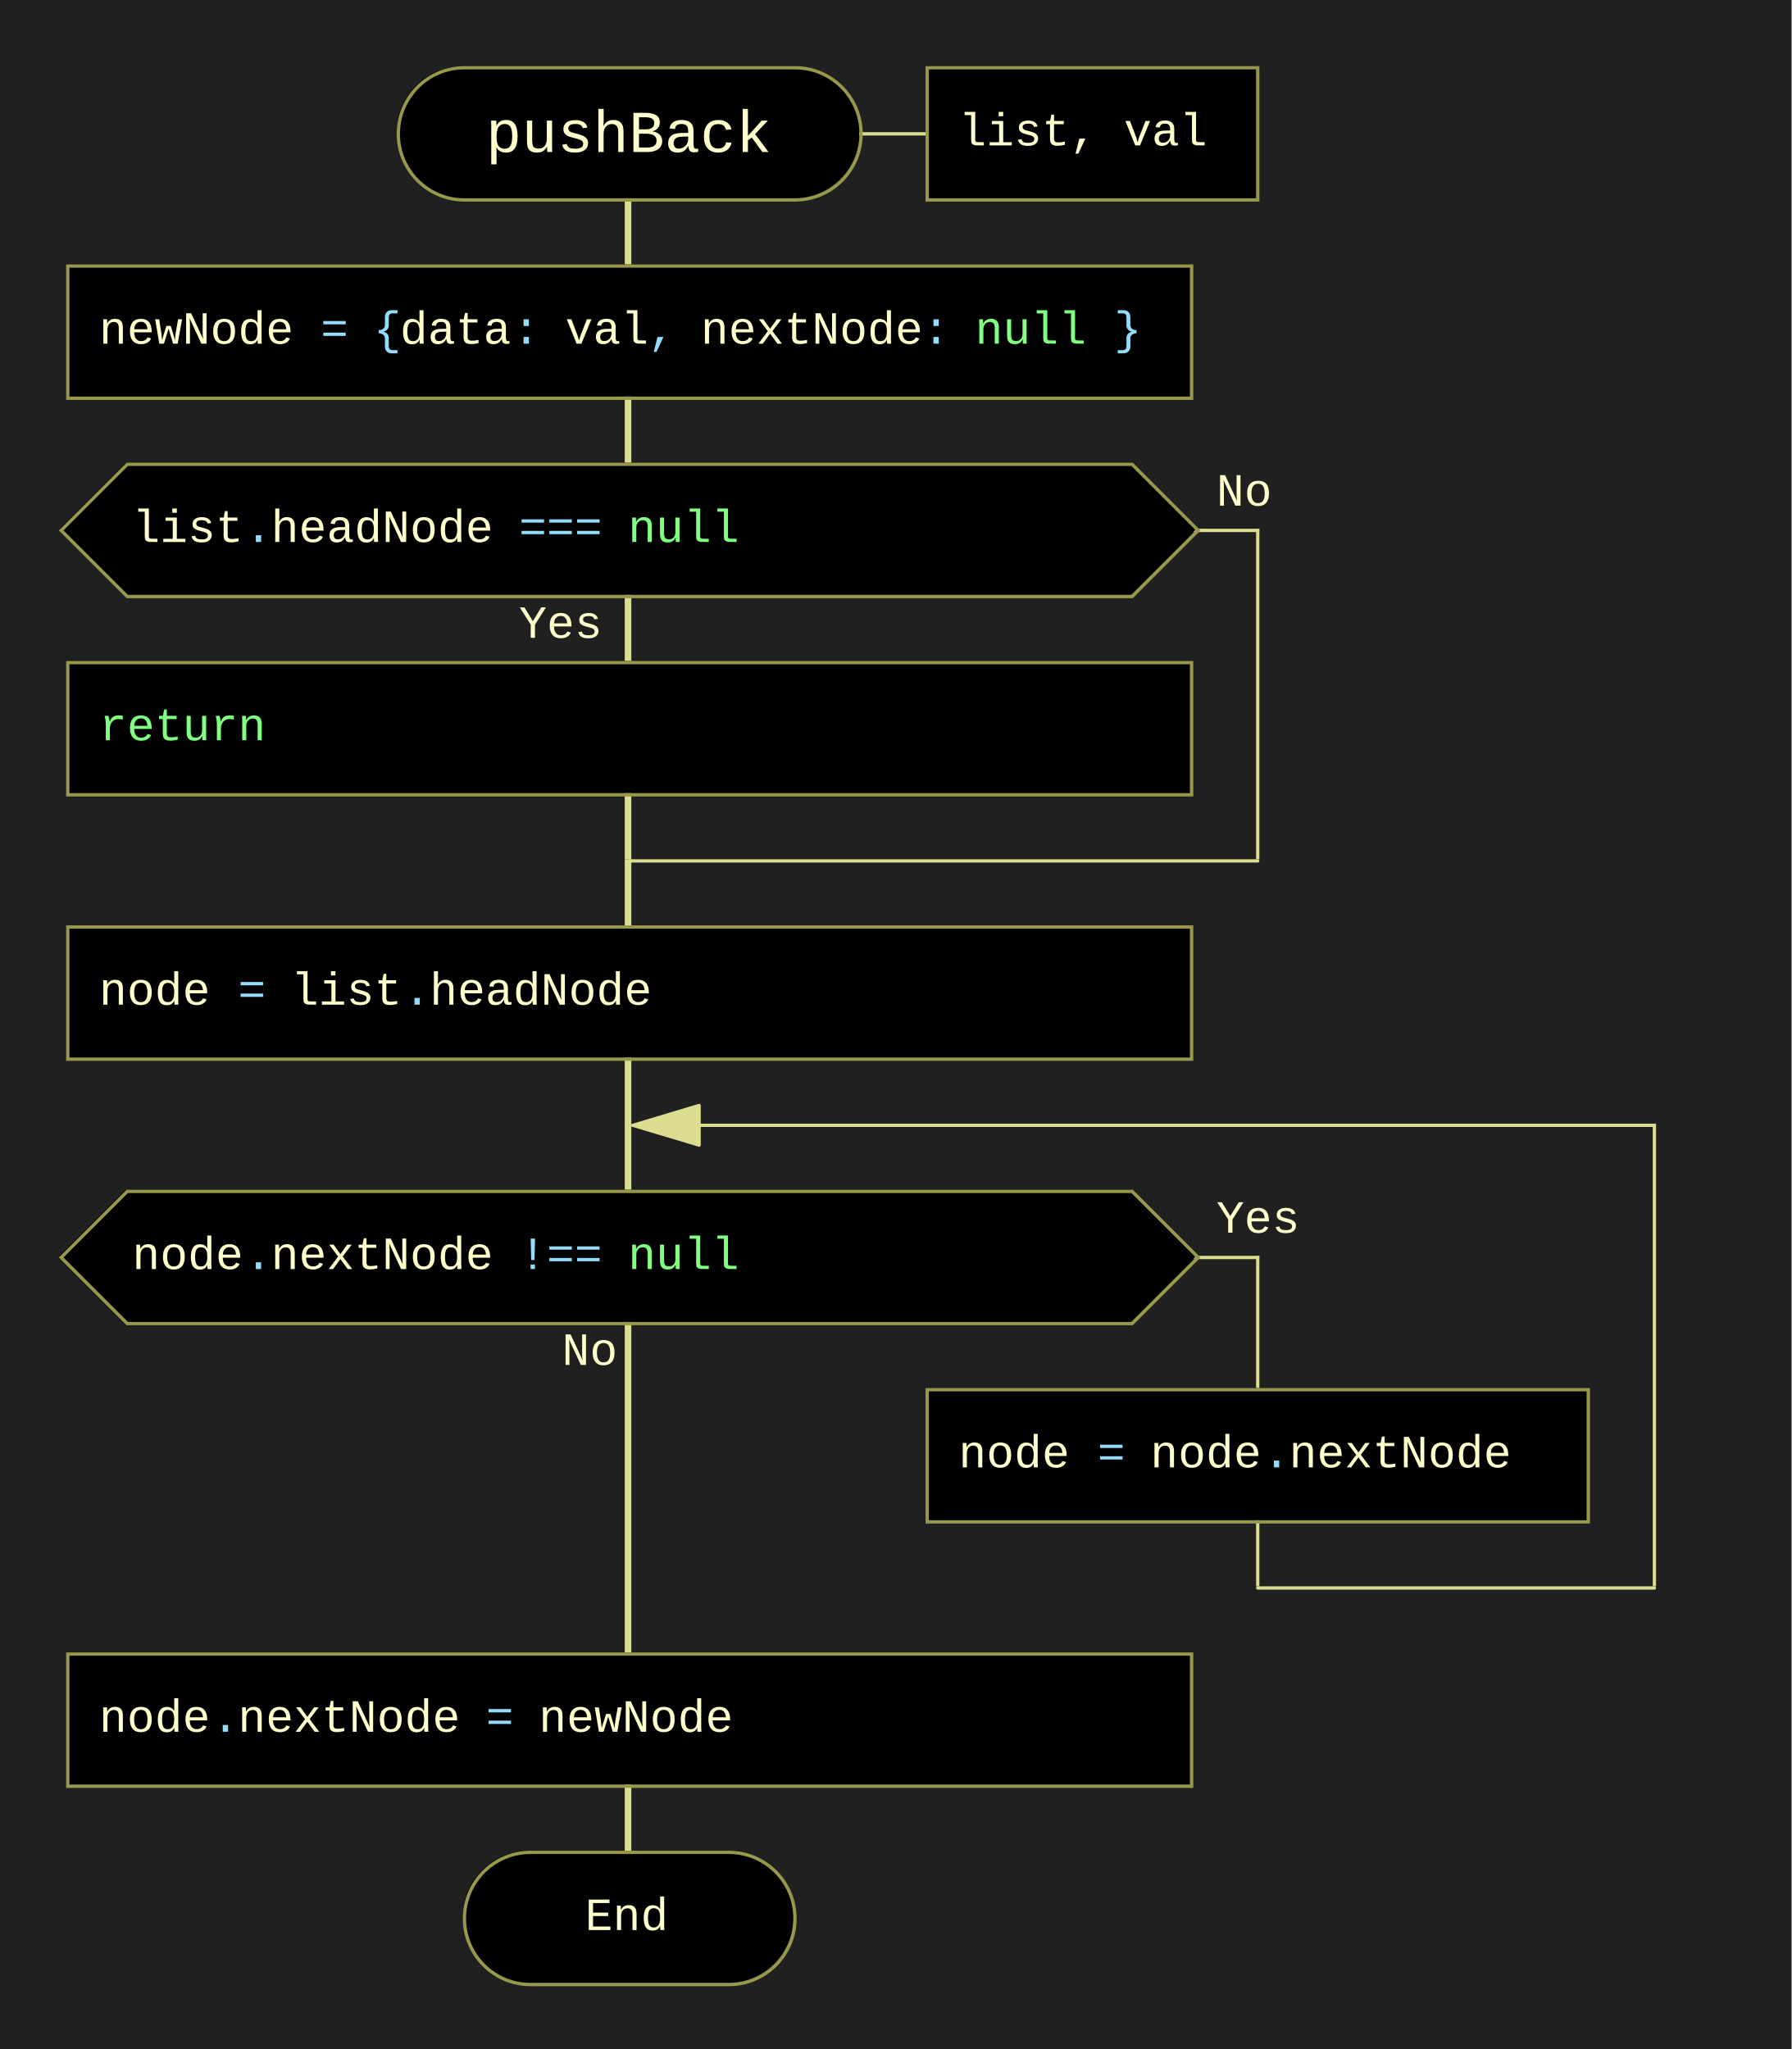
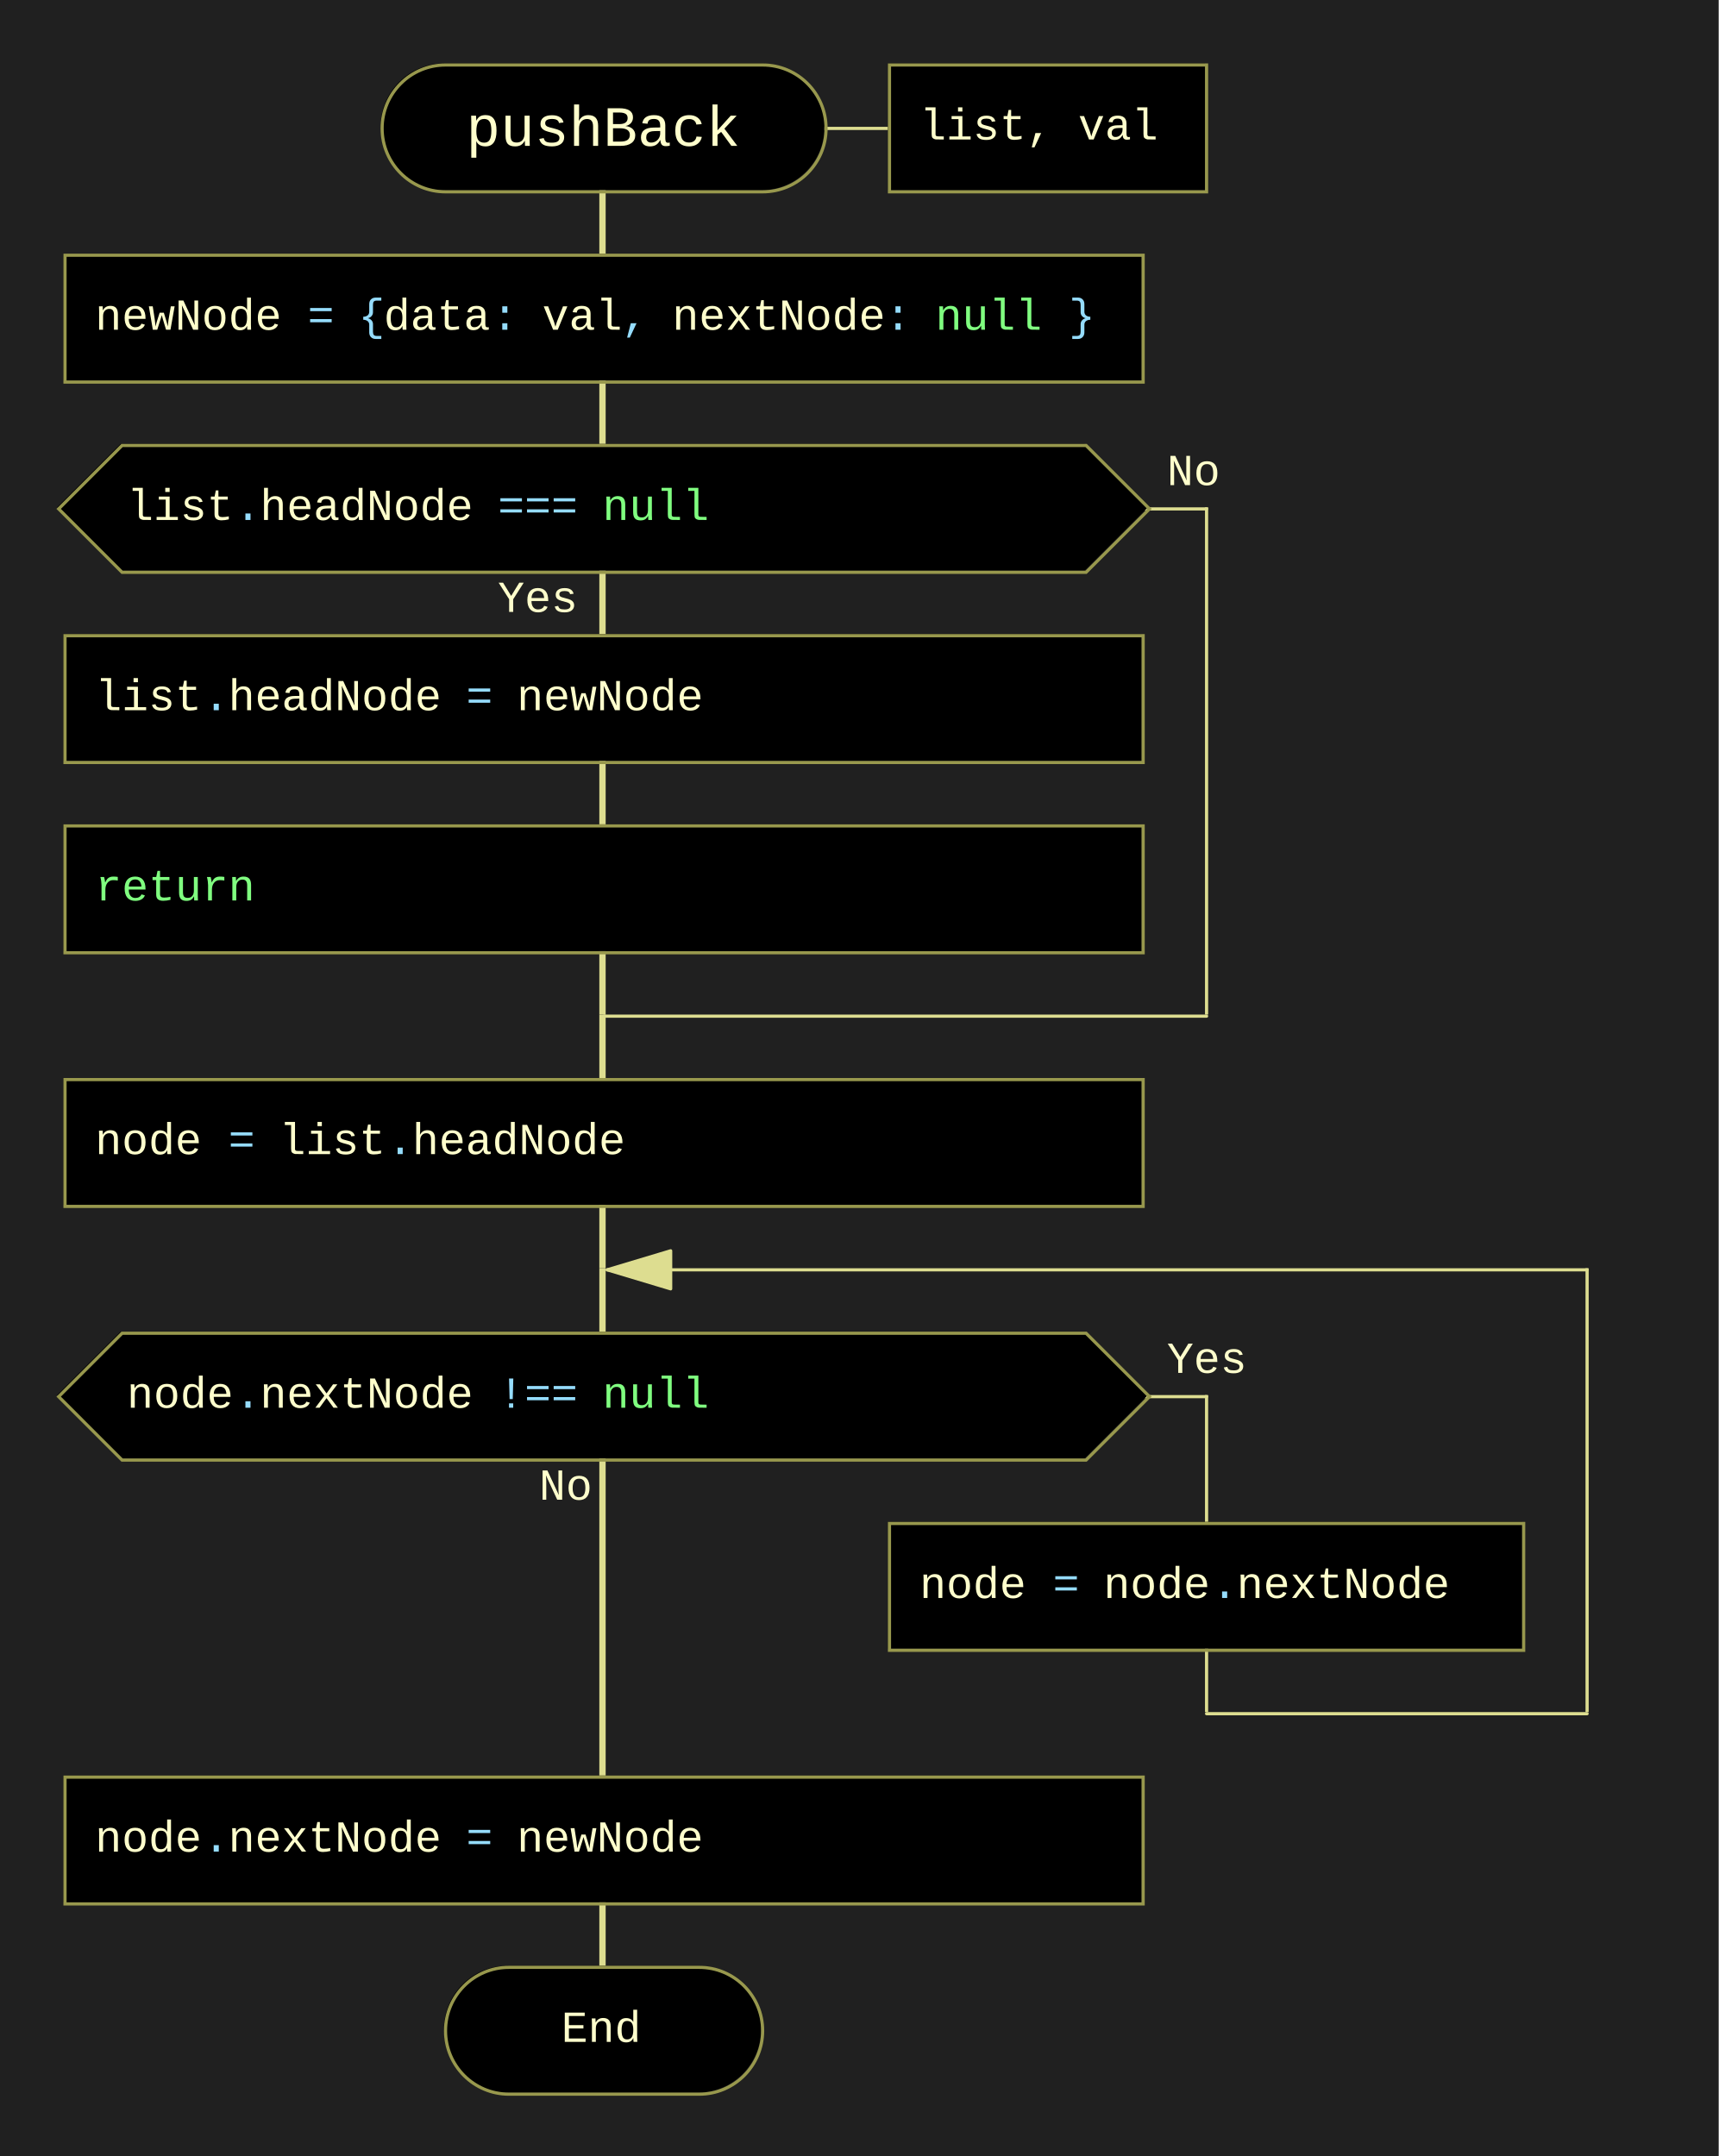
- <svg xmlns="http://www.w3.org/2000/svg" version="1.1" width="542" height="620">
+ <svg xmlns="http://www.w3.org/2000/svg" version="1.1" width="542" height="680">
  <defs />
  <g>
-     <rect fill="#202020" stroke="none" x="0" y="0" width="542" height="620" />
+     <rect fill="#202020" stroke="none" x="0" y="0" width="542" height="680" />
    <g transform="scale(1,1) translate(190,40)">
      <rect fill="#dddd90" stroke="none" x="-1" y="0" width="2" height="60" />
      <rect fill="#dddd90" stroke="none" x="-1" y="60" width="2" height="60" />
      <rect fill="#dddd90" stroke="none" x="-1" y="120" width="2" height="60" />
-       <rect fill="#dddd90" stroke="none" x="-1" y="260" width="2" height="40" />
-       <path fill="none" stroke="#dddd90" paint-order="fill stroke markers" d=" M 1.5 300.5 L 310.5 300.5" stroke-linecap="round" stroke-miterlimit="10" />
-       <g transform="translate(1.5,300.5) rotate(180,0,0)">
+       <rect fill="#dddd90" stroke="none" x="-1" y="180" width="2" height="60" />
+       <rect fill="#dddd90" stroke="none" x="-1" y="320" width="2" height="40" />
+       <path fill="none" stroke="#dddd90" paint-order="fill stroke markers" d=" M 1.5 360.5 L 310.5 360.5" stroke-linecap="round" stroke-miterlimit="10" />
+       <g transform="translate(1.5,360.5) rotate(180,0,0)">
        <path fill="#dddd90" stroke="#dddd90" paint-order="fill stroke markers" d=" M -20 -6 L 0 0 L -20 6 Z" stroke-linecap="round" stroke-linejoin="round" stroke-miterlimit="10" />
      </g>
-       <g transform="translate(310.5,300.5) rotate(0,0,0)" />
-       <rect fill="#dddd90" stroke="none" x="-1" y="300" width="2" height="40" />
-       <rect fill="#dddd90" stroke="none" x="-1" y="480" width="2" height="60" />
-       <path fill="none" stroke="#dddd90" paint-order="fill stroke markers" d=" M 0.5 340.5 L 190.5 340.5" stroke-linecap="round" stroke-miterlimit="10" />
-       <rect fill="#dddd90" stroke="none" x="190" y="340" width="1" height="60" />
-       <rect fill="#dddd90" stroke="none" x="310" y="300" width="1" height="140" />
-       <rect fill="#dddd90" stroke="none" x="190" y="400" width="1" height="40" />
-       <path fill="none" stroke="#dddd90" paint-order="fill stroke markers" d=" M 190.5 440.5 L 310.5 440.5" stroke-linecap="round" stroke-miterlimit="10" />
+       <g transform="translate(310.5,360.5) rotate(0,0,0)" />
+       <rect fill="#dddd90" stroke="none" x="-1" y="360" width="2" height="40" />
+       <rect fill="#dddd90" stroke="none" x="-1" y="540" width="2" height="60" />
+       <path fill="none" stroke="#dddd90" paint-order="fill stroke markers" d=" M 0.5 400.5 L 190.5 400.5" stroke-linecap="round" stroke-miterlimit="10" />
+       <rect fill="#dddd90" stroke="none" x="190" y="400" width="1" height="60" />
+       <rect fill="#dddd90" stroke="none" x="310" y="360" width="1" height="140" />
+       <rect fill="#dddd90" stroke="none" x="190" y="460" width="1" height="40" />
+       <path fill="none" stroke="#dddd90" paint-order="fill stroke markers" d=" M 190.5 500.5 L 310.5 500.5" stroke-linecap="round" stroke-miterlimit="10" />
      <path fill="none" stroke="#dddd90" paint-order="fill stroke markers" d=" M 0.5 120.5 L 190.5 120.5" stroke-linecap="round" stroke-miterlimit="10" />
-       <rect fill="#dddd90" stroke="none" x="190" y="120" width="1" height="100" />
-       <rect fill="#dddd90" stroke="none" x="-1" y="180" width="2" height="40" />
-       <rect fill="#dddd90" stroke="none" x="-1" y="220" width="2" height="40" />
-       <path fill="none" stroke="#dddd90" paint-order="fill stroke markers" d=" M 0.5 220.5 L 190.5 220.5" stroke-linecap="round" stroke-miterlimit="10" />
+       <rect fill="#dddd90" stroke="none" x="190" y="120" width="1" height="160" />
+       <rect fill="#dddd90" stroke="none" x="-1" y="240" width="2" height="40" />
+       <rect fill="#dddd90" stroke="none" x="-1" y="280" width="2" height="40" />
+       <path fill="none" stroke="#dddd90" paint-order="fill stroke markers" d=" M 0.5 280.5 L 190.5 280.5" stroke-linecap="round" stroke-miterlimit="10" />
      <path fill="none" stroke="#dddd90" paint-order="fill stroke markers" d=" M 0.5 0.5 L 140.5 0.5" stroke-linecap="round" stroke-miterlimit="10" />
-       <rect fill="#dddd90" stroke="none" x="-1" y="340" width="2" height="140" />
-       <path fill="#000000" stroke="none" paint-order="stroke fill markers" d=" M -30 560 A 20 20 0 0 1 -30 520 L 30 520 L 30 520 A 20 20 0 0 1 30 560 Z" />
-       <path fill="none" stroke="#98984D" paint-order="fill stroke markers" d=" M -29.5 560.5 A 20 20 0 0 1 -29.5 520.5 L 30.5 520.5 L 30.5 520.5 A 20 20 0 0 1 30.5 560.5 Z" stroke-linecap="round" stroke-miterlimit="10" />
-       <text fill="#ffffcc" stroke="none" font-family="Consolas, Monaco, Cousine" font-size="14px" font-style="normal" font-weight="normal" text-decoration="normal" x="-13" y="544" text-anchor="start" dominant-baseline="alphabetic">End</text>
+       <rect fill="#dddd90" stroke="none" x="-1" y="400" width="2" height="140" />
+       <path fill="#000000" stroke="none" paint-order="stroke fill markers" d=" M -30 620 A 20 20 0 0 1 -30 580 L 30 580 L 30 580 A 20 20 0 0 1 30 620 Z" />
+       <path fill="none" stroke="#98984D" paint-order="fill stroke markers" d=" M -29.5 620.5 A 20 20 0 0 1 -29.5 580.5 L 30.5 580.5 L 30.5 580.5 A 20 20 0 0 1 30.5 620.5 Z" stroke-linecap="round" stroke-miterlimit="10" />
+       <text fill="#ffffcc" stroke="none" font-family="Consolas, Monaco, Cousine" font-size="14px" font-style="normal" font-weight="normal" text-decoration="normal" x="-13" y="604" text-anchor="start" dominant-baseline="alphabetic">End</text>
      <rect fill="#000000" stroke="none" x="-170" y="40" width="340" height="40" />
      <rect fill="none" stroke="#98984D" x="-169.5" y="40.5" width="340" height="40" stroke-linecap="round" stroke-miterlimit="10" />
      <text fill="#ffffcc" stroke="none" font-family="Consolas, Monaco, Cousine" font-size="14px" font-style="normal" font-weight="normal" text-decoration="normal" x="-160" y="64" text-anchor="start" dominant-baseline="alphabetic">newNode</text>
      <text fill="#95DCFC" stroke="none" font-family="Consolas, Monaco, Cousine" font-size="14px" font-style="normal" font-weight="normal" text-decoration="normal" x="-93" y="64" text-anchor="start" dominant-baseline="alphabetic">=</text>
      <text fill="#95DCFC" stroke="none" font-family="Consolas, Monaco, Cousine" font-size="14px" font-style="normal" font-weight="normal" text-decoration="normal" x="-77" y="64" text-anchor="start" dominant-baseline="alphabetic">{</text>
      <text fill="#ffffcc" stroke="none" font-family="Consolas, Monaco, Cousine" font-size="14px" font-style="normal" font-weight="normal" text-decoration="normal" x="-69" y="64" text-anchor="start" dominant-baseline="alphabetic">data</text>
      <text fill="#95DCFC" stroke="none" font-family="Consolas, Monaco, Cousine" font-size="14px" font-style="normal" font-weight="normal" text-decoration="normal" x="-35" y="64" text-anchor="start" dominant-baseline="alphabetic">:</text>
      <text fill="#ffffcc" stroke="none" font-family="Consolas, Monaco, Cousine" font-size="14px" font-style="normal" font-weight="normal" text-decoration="normal" x="-19" y="64" text-anchor="start" dominant-baseline="alphabetic">val</text>
      <text fill="#95DCFC" stroke="none" font-family="Consolas, Monaco, Cousine" font-size="14px" font-style="normal" font-weight="normal" text-decoration="normal" x="6" y="64" text-anchor="start" dominant-baseline="alphabetic">,</text>
      <text fill="#ffffcc" stroke="none" font-family="Consolas, Monaco, Cousine" font-size="14px" font-style="normal" font-weight="normal" text-decoration="normal" x="22" y="64" text-anchor="start" dominant-baseline="alphabetic">nextNode</text>
      <text fill="#95DCFC" stroke="none" font-family="Consolas, Monaco, Cousine" font-size="14px" font-style="normal" font-weight="normal" text-decoration="normal" x="89" y="64" text-anchor="start" dominant-baseline="alphabetic">:</text>
      <text fill="#80ff80" stroke="none" font-family="Consolas, Monaco, Cousine" font-size="14px" font-style="normal" font-weight="normal" text-decoration="normal" x="105" y="64" text-anchor="start" dominant-baseline="alphabetic">null</text>
      <text fill="#95DCFC" stroke="none" font-family="Consolas, Monaco, Cousine" font-size="14px" font-style="normal" font-weight="normal" text-decoration="normal" x="147" y="64" text-anchor="start" dominant-baseline="alphabetic">}</text>
      <path fill="#000000" stroke="none" paint-order="stroke fill markers" d=" M -172 120 L -152 100 L 152 100 L 172 120 L 152 140 L -152 140 Z" />
      <path fill="none" stroke="#98984D" paint-order="fill stroke markers" d=" M -171.5 120.5 L -151.5 100.5 L 152.5 100.5 L 172.5 120.5 L 152.5 140.5 L -151.5 140.5 Z" stroke-linecap="round" stroke-miterlimit="10" />
      <text fill="#ffffcc" stroke="none" font-family="Consolas, Monaco, Cousine" font-size="14px" font-style="normal" font-weight="normal" text-decoration="normal" x="-150" y="124" text-anchor="start" dominant-baseline="alphabetic">list</text>
      <text fill="#95DCFC" stroke="none" font-family="Consolas, Monaco, Cousine" font-size="14px" font-style="normal" font-weight="normal" text-decoration="normal" x="-116" y="124" text-anchor="start" dominant-baseline="alphabetic">.</text>
      <text fill="#ffffcc" stroke="none" font-family="Consolas, Monaco, Cousine" font-size="14px" font-style="normal" font-weight="normal" text-decoration="normal" x="-108" y="124" text-anchor="start" dominant-baseline="alphabetic">headNode</text>
      <text fill="#95DCFC" stroke="none" font-family="Consolas, Monaco, Cousine" font-size="14px" font-style="normal" font-weight="normal" text-decoration="normal" x="-33" y="124" text-anchor="start" dominant-baseline="alphabetic">===</text>
      <text fill="#80ff80" stroke="none" font-family="Consolas, Monaco, Cousine" font-size="14px" font-style="normal" font-weight="normal" text-decoration="normal" x="0" y="124" text-anchor="start" dominant-baseline="alphabetic">null</text>
      <text fill="#ffffcc" stroke="none" font-family="Consolas, Monaco, Cousine" font-size="14px" font-style="normal" font-weight="normal" text-decoration="normal" x="-33" y="153" text-anchor="start" dominant-baseline="alphabetic">Yes</text>
      <text fill="#ffffcc" stroke="none" font-family="Consolas, Monaco, Cousine" font-size="14px" font-style="normal" font-weight="normal" text-decoration="normal" x="178" y="113" text-anchor="start" dominant-baseline="alphabetic">No</text>
+       <rect fill="#000000" stroke="none" x="-170" y="220" width="340" height="40" />
+       <rect fill="none" stroke="#98984D" x="-169.5" y="220.5" width="340" height="40" stroke-linecap="round" stroke-miterlimit="10" />
+       <text fill="#80ff80" stroke="none" font-family="Consolas, Monaco, Cousine" font-size="14px" font-style="normal" font-weight="normal" text-decoration="normal" x="-160" y="244" text-anchor="start" dominant-baseline="alphabetic">return</text>
+       <rect fill="#000000" stroke="none" x="-170" y="300" width="340" height="40" />
+       <rect fill="none" stroke="#98984D" x="-169.5" y="300.5" width="340" height="40" stroke-linecap="round" stroke-miterlimit="10" />
+       <text fill="#ffffcc" stroke="none" font-family="Consolas, Monaco, Cousine" font-size="14px" font-style="normal" font-weight="normal" text-decoration="normal" x="-160" y="324" text-anchor="start" dominant-baseline="alphabetic">node</text>
+       <text fill="#95DCFC" stroke="none" font-family="Consolas, Monaco, Cousine" font-size="14px" font-style="normal" font-weight="normal" text-decoration="normal" x="-118" y="324" text-anchor="start" dominant-baseline="alphabetic">=</text>
+       <text fill="#ffffcc" stroke="none" font-family="Consolas, Monaco, Cousine" font-size="14px" font-style="normal" font-weight="normal" text-decoration="normal" x="-102" y="324" text-anchor="start" dominant-baseline="alphabetic">list</text>
+       <text fill="#95DCFC" stroke="none" font-family="Consolas, Monaco, Cousine" font-size="14px" font-style="normal" font-weight="normal" text-decoration="normal" x="-68" y="324" text-anchor="start" dominant-baseline="alphabetic">.</text>
+       <text fill="#ffffcc" stroke="none" font-family="Consolas, Monaco, Cousine" font-size="14px" font-style="normal" font-weight="normal" text-decoration="normal" x="-60" y="324" text-anchor="start" dominant-baseline="alphabetic">headNode</text>
+       <path fill="#000000" stroke="none" paint-order="stroke fill markers" d=" M -172 400 L -152 380 L 152 380 L 172 400 L 152 420 L -152 420 Z" />
+       <path fill="none" stroke="#98984D" paint-order="fill stroke markers" d=" M -171.5 400.5 L -151.5 380.5 L 152.5 380.5 L 172.5 400.5 L 152.5 420.5 L -151.5 420.5 Z" stroke-linecap="round" stroke-miterlimit="10" />
+       <text fill="#ffffcc" stroke="none" font-family="Consolas, Monaco, Cousine" font-size="14px" font-style="normal" font-weight="normal" text-decoration="normal" x="-150" y="404" text-anchor="start" dominant-baseline="alphabetic">node</text>
+       <text fill="#95DCFC" stroke="none" font-family="Consolas, Monaco, Cousine" font-size="14px" font-style="normal" font-weight="normal" text-decoration="normal" x="-116" y="404" text-anchor="start" dominant-baseline="alphabetic">.</text>
+       <text fill="#ffffcc" stroke="none" font-family="Consolas, Monaco, Cousine" font-size="14px" font-style="normal" font-weight="normal" text-decoration="normal" x="-108" y="404" text-anchor="start" dominant-baseline="alphabetic">nextNode</text>
+       <text fill="#95DCFC" stroke="none" font-family="Consolas, Monaco, Cousine" font-size="14px" font-style="normal" font-weight="normal" text-decoration="normal" x="-33" y="404" text-anchor="start" dominant-baseline="alphabetic">!==</text>
+       <text fill="#80ff80" stroke="none" font-family="Consolas, Monaco, Cousine" font-size="14px" font-style="normal" font-weight="normal" text-decoration="normal" x="0" y="404" text-anchor="start" dominant-baseline="alphabetic">null</text>
+       <text fill="#ffffcc" stroke="none" font-family="Consolas, Monaco, Cousine" font-size="14px" font-style="normal" font-weight="normal" text-decoration="normal" x="-20" y="433" text-anchor="start" dominant-baseline="alphabetic">No</text>
+       <text fill="#ffffcc" stroke="none" font-family="Consolas, Monaco, Cousine" font-size="14px" font-style="normal" font-weight="normal" text-decoration="normal" x="178" y="393" text-anchor="start" dominant-baseline="alphabetic">Yes</text>
+       <rect fill="#000000" stroke="none" x="90" y="440" width="200" height="40" />
+       <rect fill="none" stroke="#98984D" x="90.5" y="440.5" width="200" height="40" stroke-linecap="round" stroke-miterlimit="10" />
+       <text fill="#ffffcc" stroke="none" font-family="Consolas, Monaco, Cousine" font-size="14px" font-style="normal" font-weight="normal" text-decoration="normal" x="100" y="464" text-anchor="start" dominant-baseline="alphabetic">node</text>
+       <text fill="#95DCFC" stroke="none" font-family="Consolas, Monaco, Cousine" font-size="14px" font-style="normal" font-weight="normal" text-decoration="normal" x="142" y="464" text-anchor="start" dominant-baseline="alphabetic">=</text>
+       <text fill="#ffffcc" stroke="none" font-family="Consolas, Monaco, Cousine" font-size="14px" font-style="normal" font-weight="normal" text-decoration="normal" x="158" y="464" text-anchor="start" dominant-baseline="alphabetic">node</text>
+       <text fill="#95DCFC" stroke="none" font-family="Consolas, Monaco, Cousine" font-size="14px" font-style="normal" font-weight="normal" text-decoration="normal" x="192" y="464" text-anchor="start" dominant-baseline="alphabetic">.</text>
+       <text fill="#ffffcc" stroke="none" font-family="Consolas, Monaco, Cousine" font-size="14px" font-style="normal" font-weight="normal" text-decoration="normal" x="200" y="464" text-anchor="start" dominant-baseline="alphabetic">nextNode</text>
+       <rect fill="#000000" stroke="none" x="-170" y="520" width="340" height="40" />
+       <rect fill="none" stroke="#98984D" x="-169.5" y="520.5" width="340" height="40" stroke-linecap="round" stroke-miterlimit="10" />
+       <text fill="#ffffcc" stroke="none" font-family="Consolas, Monaco, Cousine" font-size="14px" font-style="normal" font-weight="normal" text-decoration="normal" x="-160" y="544" text-anchor="start" dominant-baseline="alphabetic">node</text>
+       <text fill="#95DCFC" stroke="none" font-family="Consolas, Monaco, Cousine" font-size="14px" font-style="normal" font-weight="normal" text-decoration="normal" x="-126" y="544" text-anchor="start" dominant-baseline="alphabetic">.</text>
+       <text fill="#ffffcc" stroke="none" font-family="Consolas, Monaco, Cousine" font-size="14px" font-style="normal" font-weight="normal" text-decoration="normal" x="-118" y="544" text-anchor="start" dominant-baseline="alphabetic">nextNode</text>
+       <text fill="#95DCFC" stroke="none" font-family="Consolas, Monaco, Cousine" font-size="14px" font-style="normal" font-weight="normal" text-decoration="normal" x="-43" y="544" text-anchor="start" dominant-baseline="alphabetic">=</text>
+       <text fill="#ffffcc" stroke="none" font-family="Consolas, Monaco, Cousine" font-size="14px" font-style="normal" font-weight="normal" text-decoration="normal" x="-27" y="544" text-anchor="start" dominant-baseline="alphabetic">newNode</text>
      <rect fill="#000000" stroke="none" x="-170" y="160" width="340" height="40" />
      <rect fill="none" stroke="#98984D" x="-169.5" y="160.5" width="340" height="40" stroke-linecap="round" stroke-miterlimit="10" />
-       <text fill="#80ff80" stroke="none" font-family="Consolas, Monaco, Cousine" font-size="14px" font-style="normal" font-weight="normal" text-decoration="normal" x="-160" y="184" text-anchor="start" dominant-baseline="alphabetic">return</text>
-       <rect fill="#000000" stroke="none" x="-170" y="240" width="340" height="40" />
-       <rect fill="none" stroke="#98984D" x="-169.5" y="240.5" width="340" height="40" stroke-linecap="round" stroke-miterlimit="10" />
-       <text fill="#ffffcc" stroke="none" font-family="Consolas, Monaco, Cousine" font-size="14px" font-style="normal" font-weight="normal" text-decoration="normal" x="-160" y="264" text-anchor="start" dominant-baseline="alphabetic">node</text>
-       <text fill="#95DCFC" stroke="none" font-family="Consolas, Monaco, Cousine" font-size="14px" font-style="normal" font-weight="normal" text-decoration="normal" x="-118" y="264" text-anchor="start" dominant-baseline="alphabetic">=</text>
-       <text fill="#ffffcc" stroke="none" font-family="Consolas, Monaco, Cousine" font-size="14px" font-style="normal" font-weight="normal" text-decoration="normal" x="-102" y="264" text-anchor="start" dominant-baseline="alphabetic">list</text>
-       <text fill="#95DCFC" stroke="none" font-family="Consolas, Monaco, Cousine" font-size="14px" font-style="normal" font-weight="normal" text-decoration="normal" x="-68" y="264" text-anchor="start" dominant-baseline="alphabetic">.</text>
-       <text fill="#ffffcc" stroke="none" font-family="Consolas, Monaco, Cousine" font-size="14px" font-style="normal" font-weight="normal" text-decoration="normal" x="-60" y="264" text-anchor="start" dominant-baseline="alphabetic">headNode</text>
-       <path fill="#000000" stroke="none" paint-order="stroke fill markers" d=" M -172 340 L -152 320 L 152 320 L 172 340 L 152 360 L -152 360 Z" />
-       <path fill="none" stroke="#98984D" paint-order="fill stroke markers" d=" M -171.5 340.5 L -151.5 320.5 L 152.5 320.5 L 172.5 340.5 L 152.5 360.5 L -151.5 360.5 Z" stroke-linecap="round" stroke-miterlimit="10" />
-       <text fill="#ffffcc" stroke="none" font-family="Consolas, Monaco, Cousine" font-size="14px" font-style="normal" font-weight="normal" text-decoration="normal" x="-150" y="344" text-anchor="start" dominant-baseline="alphabetic">node</text>
-       <text fill="#95DCFC" stroke="none" font-family="Consolas, Monaco, Cousine" font-size="14px" font-style="normal" font-weight="normal" text-decoration="normal" x="-116" y="344" text-anchor="start" dominant-baseline="alphabetic">.</text>
-       <text fill="#ffffcc" stroke="none" font-family="Consolas, Monaco, Cousine" font-size="14px" font-style="normal" font-weight="normal" text-decoration="normal" x="-108" y="344" text-anchor="start" dominant-baseline="alphabetic">nextNode</text>
-       <text fill="#95DCFC" stroke="none" font-family="Consolas, Monaco, Cousine" font-size="14px" font-style="normal" font-weight="normal" text-decoration="normal" x="-33" y="344" text-anchor="start" dominant-baseline="alphabetic">!==</text>
-       <text fill="#80ff80" stroke="none" font-family="Consolas, Monaco, Cousine" font-size="14px" font-style="normal" font-weight="normal" text-decoration="normal" x="0" y="344" text-anchor="start" dominant-baseline="alphabetic">null</text>
-       <text fill="#ffffcc" stroke="none" font-family="Consolas, Monaco, Cousine" font-size="14px" font-style="normal" font-weight="normal" text-decoration="normal" x="-20" y="373" text-anchor="start" dominant-baseline="alphabetic">No</text>
-       <text fill="#ffffcc" stroke="none" font-family="Consolas, Monaco, Cousine" font-size="14px" font-style="normal" font-weight="normal" text-decoration="normal" x="178" y="333" text-anchor="start" dominant-baseline="alphabetic">Yes</text>
-       <rect fill="#000000" stroke="none" x="90" y="380" width="200" height="40" />
-       <rect fill="none" stroke="#98984D" x="90.5" y="380.5" width="200" height="40" stroke-linecap="round" stroke-miterlimit="10" />
-       <text fill="#ffffcc" stroke="none" font-family="Consolas, Monaco, Cousine" font-size="14px" font-style="normal" font-weight="normal" text-decoration="normal" x="100" y="404" text-anchor="start" dominant-baseline="alphabetic">node</text>
-       <text fill="#95DCFC" stroke="none" font-family="Consolas, Monaco, Cousine" font-size="14px" font-style="normal" font-weight="normal" text-decoration="normal" x="142" y="404" text-anchor="start" dominant-baseline="alphabetic">=</text>
-       <text fill="#ffffcc" stroke="none" font-family="Consolas, Monaco, Cousine" font-size="14px" font-style="normal" font-weight="normal" text-decoration="normal" x="158" y="404" text-anchor="start" dominant-baseline="alphabetic">node</text>
-       <text fill="#95DCFC" stroke="none" font-family="Consolas, Monaco, Cousine" font-size="14px" font-style="normal" font-weight="normal" text-decoration="normal" x="192" y="404" text-anchor="start" dominant-baseline="alphabetic">.</text>
-       <text fill="#ffffcc" stroke="none" font-family="Consolas, Monaco, Cousine" font-size="14px" font-style="normal" font-weight="normal" text-decoration="normal" x="200" y="404" text-anchor="start" dominant-baseline="alphabetic">nextNode</text>
-       <rect fill="#000000" stroke="none" x="-170" y="460" width="340" height="40" />
-       <rect fill="none" stroke="#98984D" x="-169.5" y="460.5" width="340" height="40" stroke-linecap="round" stroke-miterlimit="10" />
-       <text fill="#ffffcc" stroke="none" font-family="Consolas, Monaco, Cousine" font-size="14px" font-style="normal" font-weight="normal" text-decoration="normal" x="-160" y="484" text-anchor="start" dominant-baseline="alphabetic">node</text>
-       <text fill="#95DCFC" stroke="none" font-family="Consolas, Monaco, Cousine" font-size="14px" font-style="normal" font-weight="normal" text-decoration="normal" x="-126" y="484" text-anchor="start" dominant-baseline="alphabetic">.</text>
-       <text fill="#ffffcc" stroke="none" font-family="Consolas, Monaco, Cousine" font-size="14px" font-style="normal" font-weight="normal" text-decoration="normal" x="-118" y="484" text-anchor="start" dominant-baseline="alphabetic">nextNode</text>
-       <text fill="#95DCFC" stroke="none" font-family="Consolas, Monaco, Cousine" font-size="14px" font-style="normal" font-weight="normal" text-decoration="normal" x="-43" y="484" text-anchor="start" dominant-baseline="alphabetic">=</text>
-       <text fill="#ffffcc" stroke="none" font-family="Consolas, Monaco, Cousine" font-size="14px" font-style="normal" font-weight="normal" text-decoration="normal" x="-27" y="484" text-anchor="start" dominant-baseline="alphabetic">newNode</text>
+       <text fill="#ffffcc" stroke="none" font-family="Consolas, Monaco, Cousine" font-size="14px" font-style="normal" font-weight="normal" text-decoration="normal" x="-160" y="184" text-anchor="start" dominant-baseline="alphabetic">list</text>
+       <text fill="#95DCFC" stroke="none" font-family="Consolas, Monaco, Cousine" font-size="14px" font-style="normal" font-weight="normal" text-decoration="normal" x="-126" y="184" text-anchor="start" dominant-baseline="alphabetic">.</text>
+       <text fill="#ffffcc" stroke="none" font-family="Consolas, Monaco, Cousine" font-size="14px" font-style="normal" font-weight="normal" text-decoration="normal" x="-118" y="184" text-anchor="start" dominant-baseline="alphabetic">headNode</text>
+       <text fill="#95DCFC" stroke="none" font-family="Consolas, Monaco, Cousine" font-size="14px" font-style="normal" font-weight="normal" text-decoration="normal" x="-43" y="184" text-anchor="start" dominant-baseline="alphabetic">=</text>
+       <text fill="#ffffcc" stroke="none" font-family="Consolas, Monaco, Cousine" font-size="14px" font-style="normal" font-weight="normal" text-decoration="normal" x="-27" y="184" text-anchor="start" dominant-baseline="alphabetic">newNode</text>
      <path fill="#000000" stroke="none" paint-order="stroke fill markers" d=" M -50 20 A 20 20 0 0 1 -50 -20 L 50 -20 L 50 -20 A 20 20 0 0 1 50 20 Z" />
      <path fill="none" stroke="#98984D" paint-order="fill stroke markers" d=" M -49.5 20.5 A 20 20 0 0 1 -49.5 -19.5 L 50.5 -19.5 L 50.5 -19.5 A 20 20 0 0 1 50.5 20.5 Z" stroke-linecap="round" stroke-miterlimit="10" />
      <text fill="#ffffcc" stroke="none" font-family="Consolas, Monaco, Cousine" font-size="18px" font-style="normal" font-weight="normal" text-decoration="normal" x="-43" y="6" text-anchor="start" dominant-baseline="alphabetic">pushBack</text>
      <rect fill="#000000" stroke="none" x="90" y="-20" width="100" height="40" />
      <rect fill="none" stroke="#98984D" x="90.5" y="-19.5" width="100" height="40" stroke-linecap="round" stroke-miterlimit="10" />
      <text fill="#ffffcc" stroke="none" font-family="Consolas, Monaco, Cousine" font-size="14px" font-style="normal" font-weight="normal" text-decoration="normal" x="100" y="4" text-anchor="start" dominant-baseline="alphabetic">list,</text>
      <text fill="#ffffcc" stroke="none" font-family="Consolas, Monaco, Cousine" font-size="14px" font-style="normal" font-weight="normal" text-decoration="normal" x="150" y="4" text-anchor="start" dominant-baseline="alphabetic">val</text>
    </g>
  </g>
</svg>
